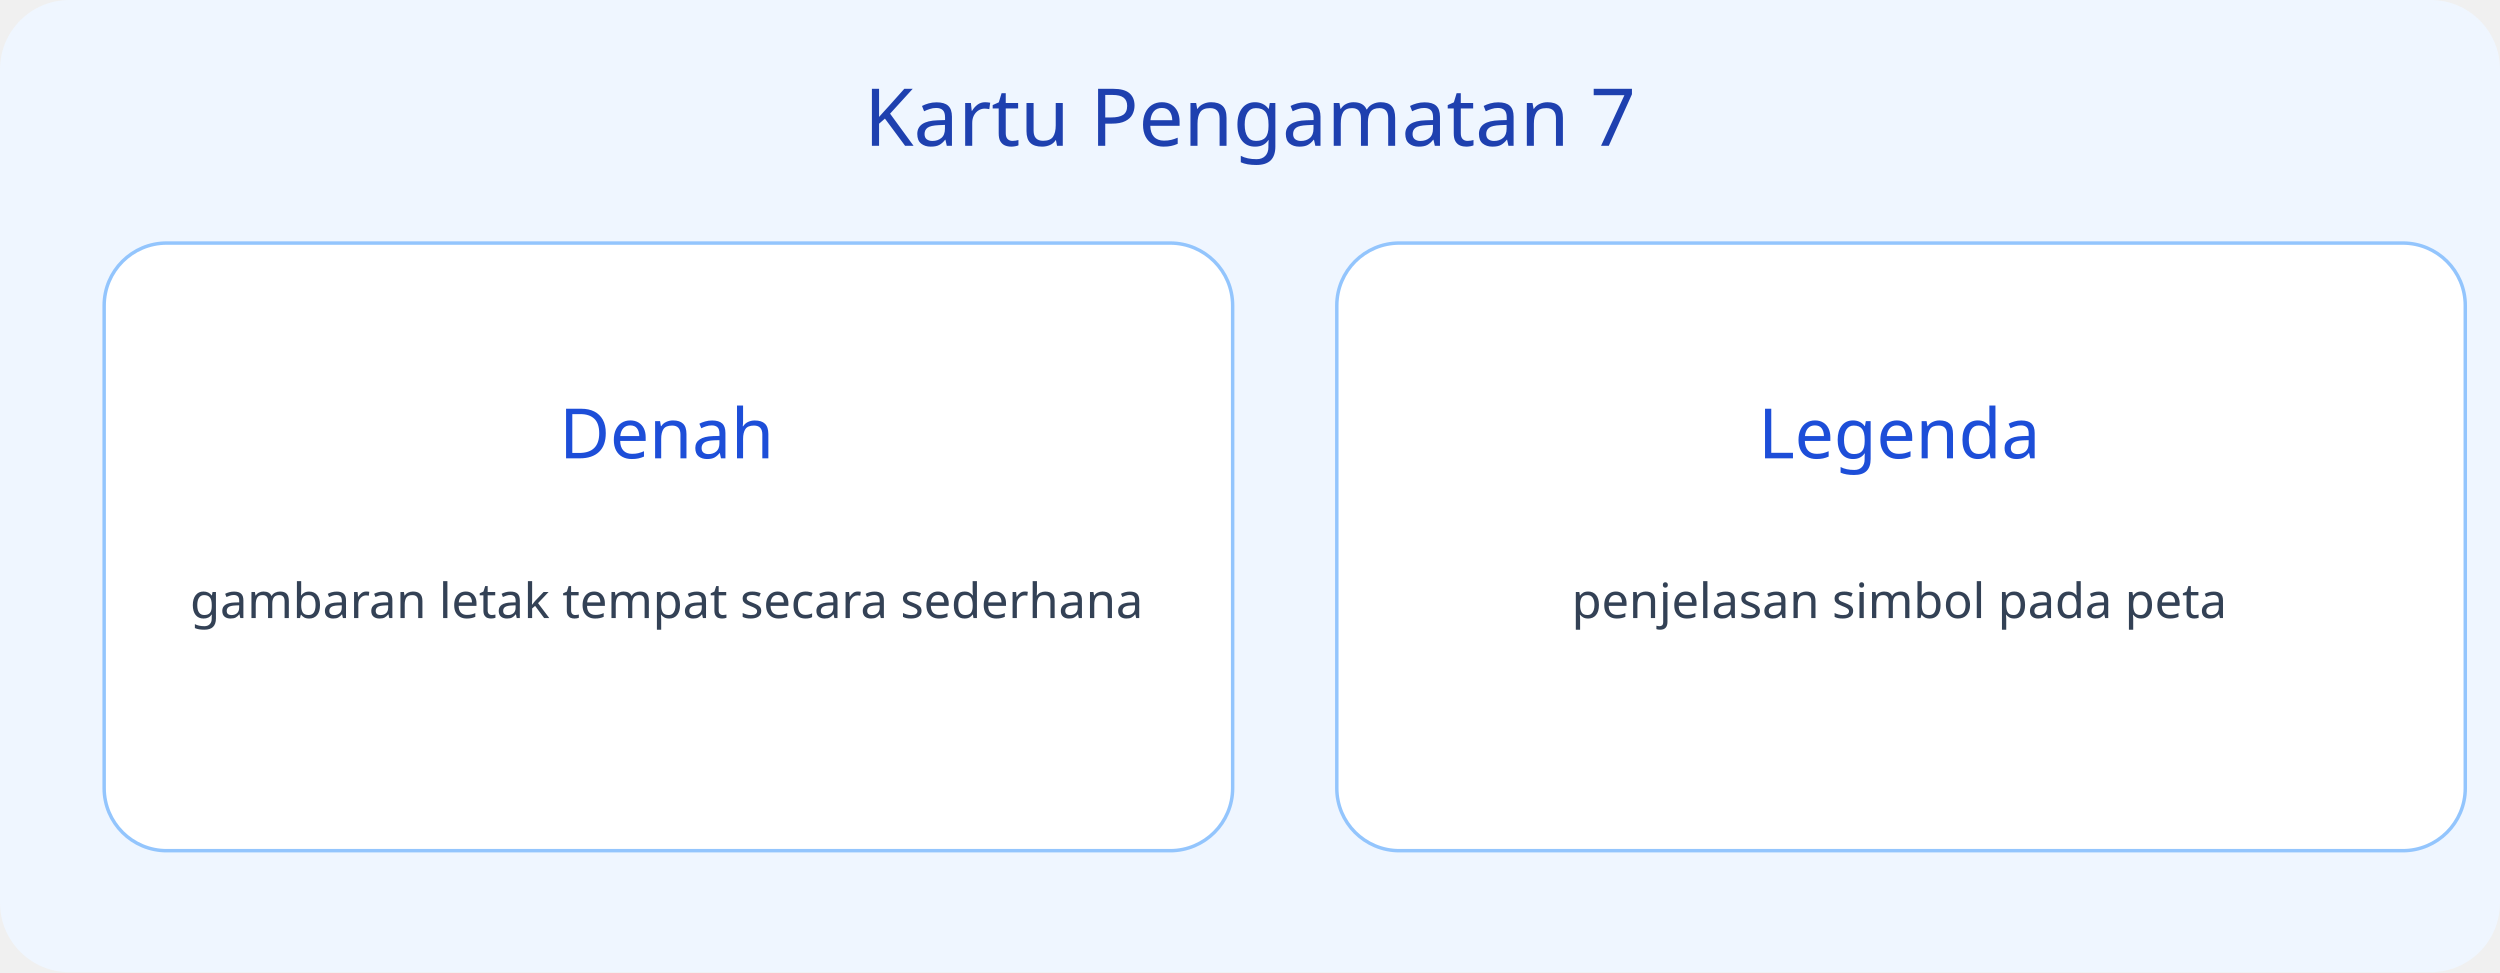
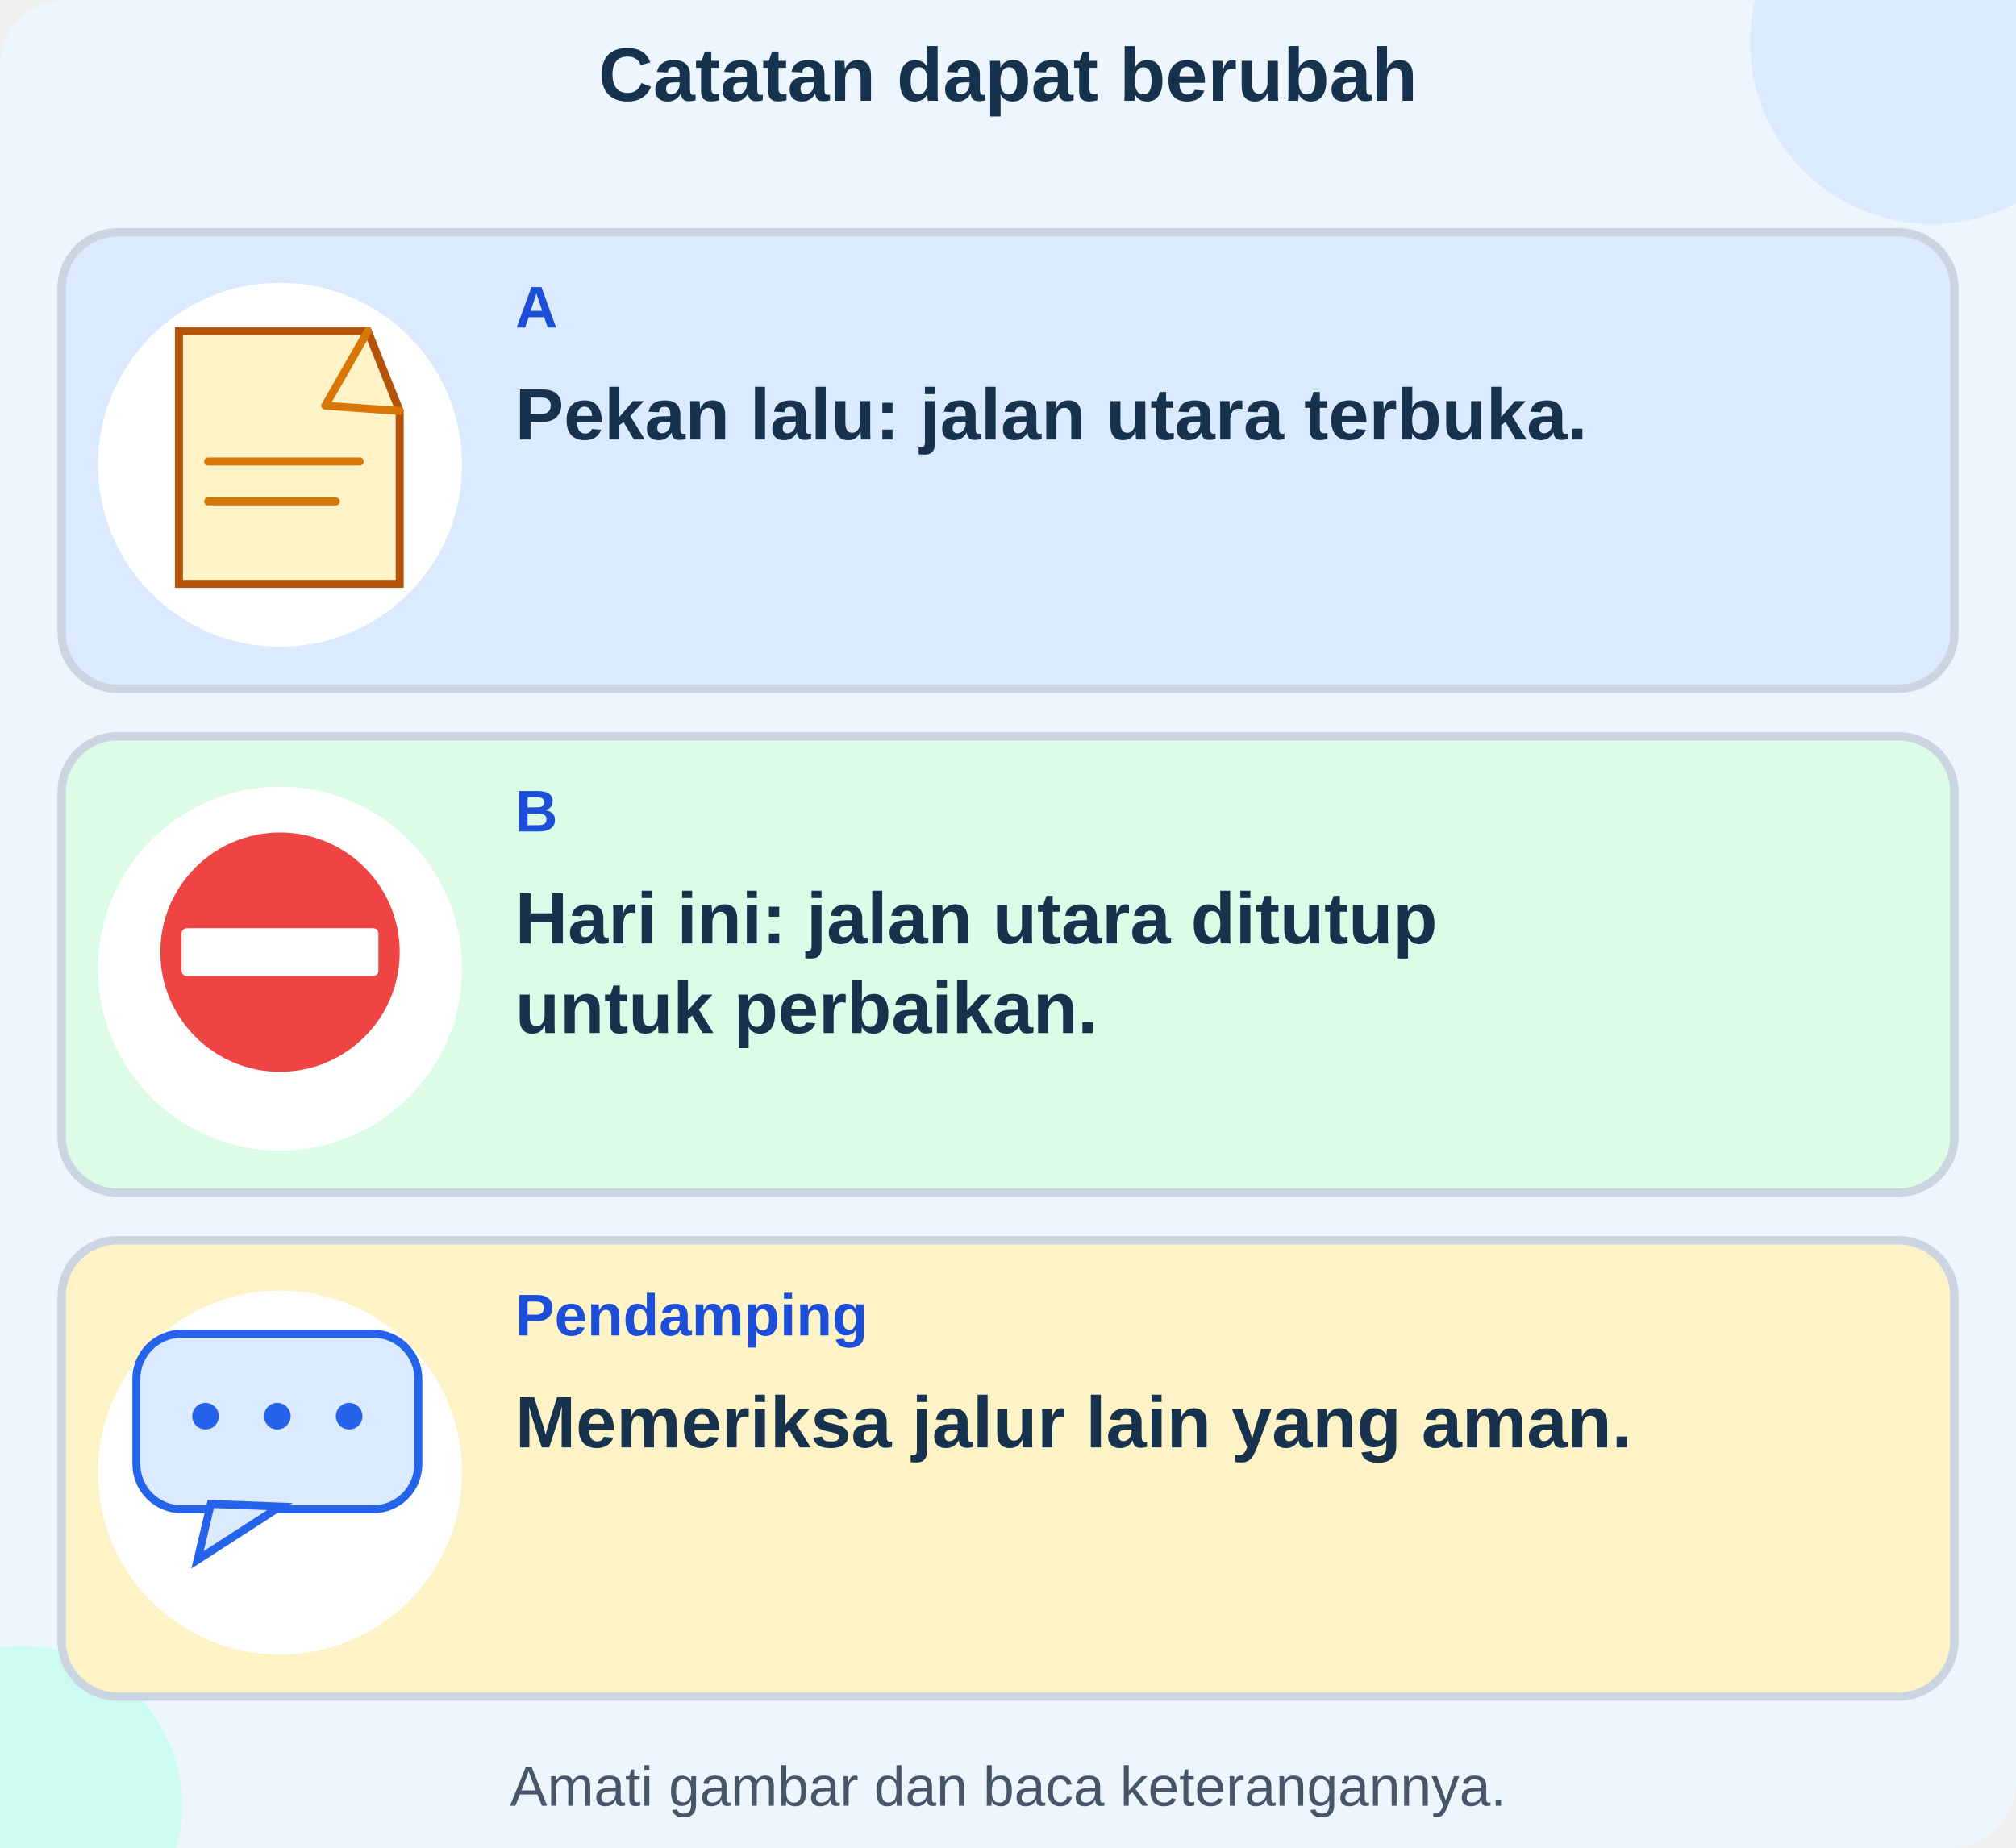
- <svg xmlns="http://www.w3.org/2000/svg" viewBox="0 0 720 280">
-   <rect width="720" height="280" rx="20" fill="#eff6ff" />
-   <text x="360" y="42" font-size="23" text-anchor="middle" font-family="sans-serif" fill="#1e40af">Kartu Pengamatan 7</text>
-   <rect x="30" y="70" width="325" height="175" rx="18" fill="white" stroke="#93c5fd" />
-   <text x="192" y="132" font-size="20" text-anchor="middle" font-family="sans-serif" fill="#1d4ed8">Denah</text>
-   <text x="192" y="178" font-size="14" text-anchor="middle" font-family="sans-serif" fill="#334155">gambaran letak tempat secara sederhana</text>
-   <rect x="385" y="70" width="325" height="175" rx="18" fill="white" stroke="#93c5fd" />
-   <text x="547" y="132" font-size="20" text-anchor="middle" font-family="sans-serif" fill="#1d4ed8">Legenda</text>
-   <text x="547" y="178" font-size="14" text-anchor="middle" font-family="sans-serif" fill="#334155">penjelasan simbol pada peta</text>
+ <svg xmlns="http://www.w3.org/2000/svg" viewBox="0 0 720 660" role="img" aria-labelledby="title desc">
+   <g font-family="Arial, sans-serif">
+     <rect x="0" y="0" width="720" height="660" rx="24" fill="#edf6ff" stroke="none" stroke-width="3" />
+     <circle cx="690" cy="15" r="65" fill="#dbeafe" />
+     <circle cx="8" cy="645" r="57" fill="#ccfbf1" />
+     <text x="360" y="36" font-size="27" fill="#17324d" text-anchor="middle" font-weight="750">Catatan dapat berubah</text>
+     <rect x="22" y="83" width="676" height="163" rx="20" fill="#dbeafe" stroke="#cbd5e1" stroke-width="3" />
+     <circle cx="100" cy="166" r="65" fill="white" />
+     <g transform="translate(43 105) scale(.95)">
+       <polygon points="22,14 93,14 105,44 105,109 22,109" fill="#fef3c7" stroke="#b45309" stroke-width="3" />
+       <path d="M93 14 L77 42 L105 44 M33 63 L90 63 M33 78 L81 78" fill="none" stroke="#d97706" stroke-width="3" stroke-linecap="round" stroke-linejoin="round" />
+     </g>
+     <text x="184" y="117" font-size="21" fill="#1d4ed8" text-anchor="start" font-weight="750">A</text>
+     <text x="184" y="157" font-size="26" fill="#17324d" text-anchor="start" font-weight="600">Pekan lalu: jalan utara terbuka.</text>
+     <rect x="22" y="263" width="676" height="163" rx="20" fill="#dcfce7" stroke="#cbd5e1" stroke-width="3" />
+     <circle cx="100" cy="346" r="65" fill="white" />
+     <g transform="translate(43 285) scale(.95)">
+       <circle cx="60" cy="58" r="45" fill="#ef4444" />
+       <rect x="23" y="49" width="74" height="18" rx="2" fill="white" stroke="none" stroke-width="3" />
+     </g>
+     <text x="184" y="297" font-size="21" fill="#1d4ed8" text-anchor="start" font-weight="750">B</text>
+     <text x="184" y="337" font-size="26" fill="#17324d" text-anchor="start" font-weight="600">Hari ini: jalan utara ditutup</text>
+     <text x="184" y="369" font-size="26" fill="#17324d" text-anchor="start" font-weight="600">untuk perbaikan.</text>
+     <rect x="22" y="443" width="676" height="163" rx="20" fill="#fef3c7" stroke="#cbd5e1" stroke-width="3" />
+     <circle cx="100" cy="526" r="65" fill="white" />
+     <g transform="translate(43 465) scale(.95)">
+       <rect x="6" y="12" width="106" height="66" rx="17" fill="#dbeafe" stroke="#2563eb" stroke-width="3" />
+       <polygon points="34,76 29,97 60,77" fill="#dbeafe" stroke="#2563eb" stroke-width="3" />
+       <circle cx="32" cy="43" r="5" fill="#2563eb" />
+       <circle cx="59" cy="43" r="5" fill="#2563eb" />
+       <circle cx="86" cy="43" r="5" fill="#2563eb" />
+     </g>
+     <text x="184" y="477" font-size="21" fill="#1d4ed8" text-anchor="start" font-weight="750">Pendamping</text>
+     <text x="184" y="517" font-size="26" fill="#17324d" text-anchor="start" font-weight="600">Memeriksa jalur lain yang aman.</text>
+     <text x="360" y="645" font-size="20" fill="#475569" text-anchor="middle" font-weight="500">Amati gambar dan baca keterangannya.</text>
+   </g>
</svg>
